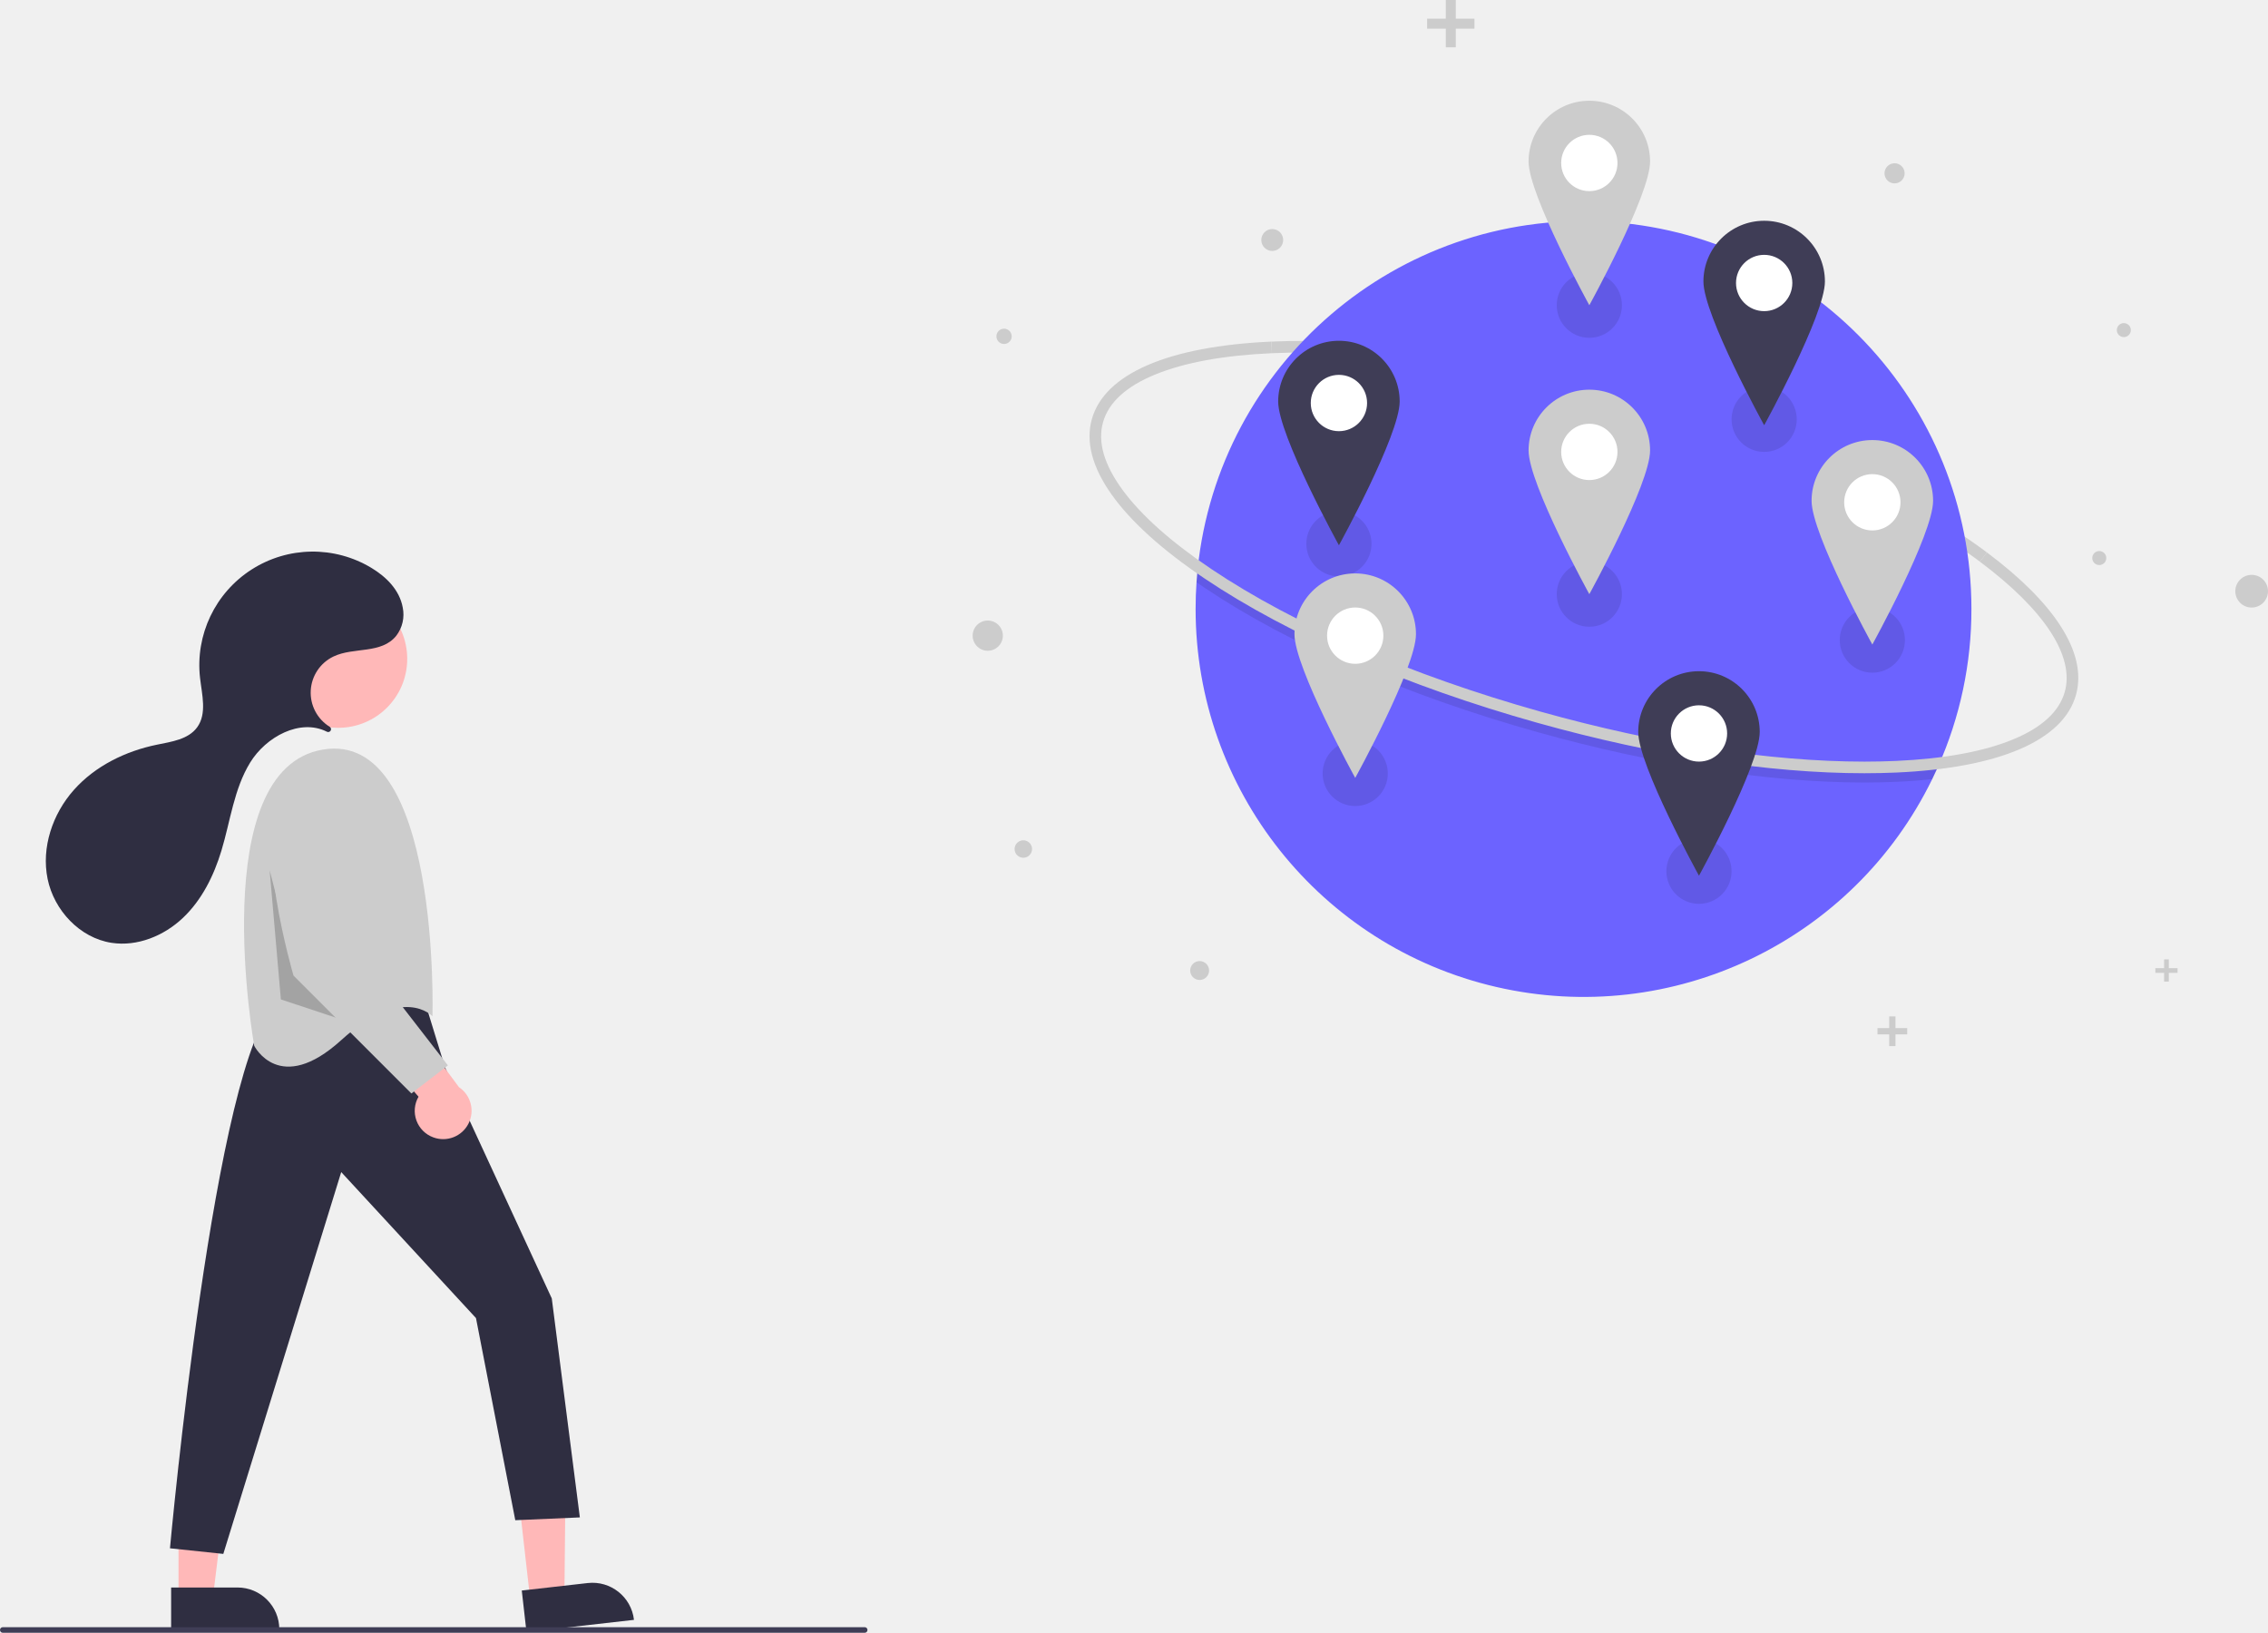
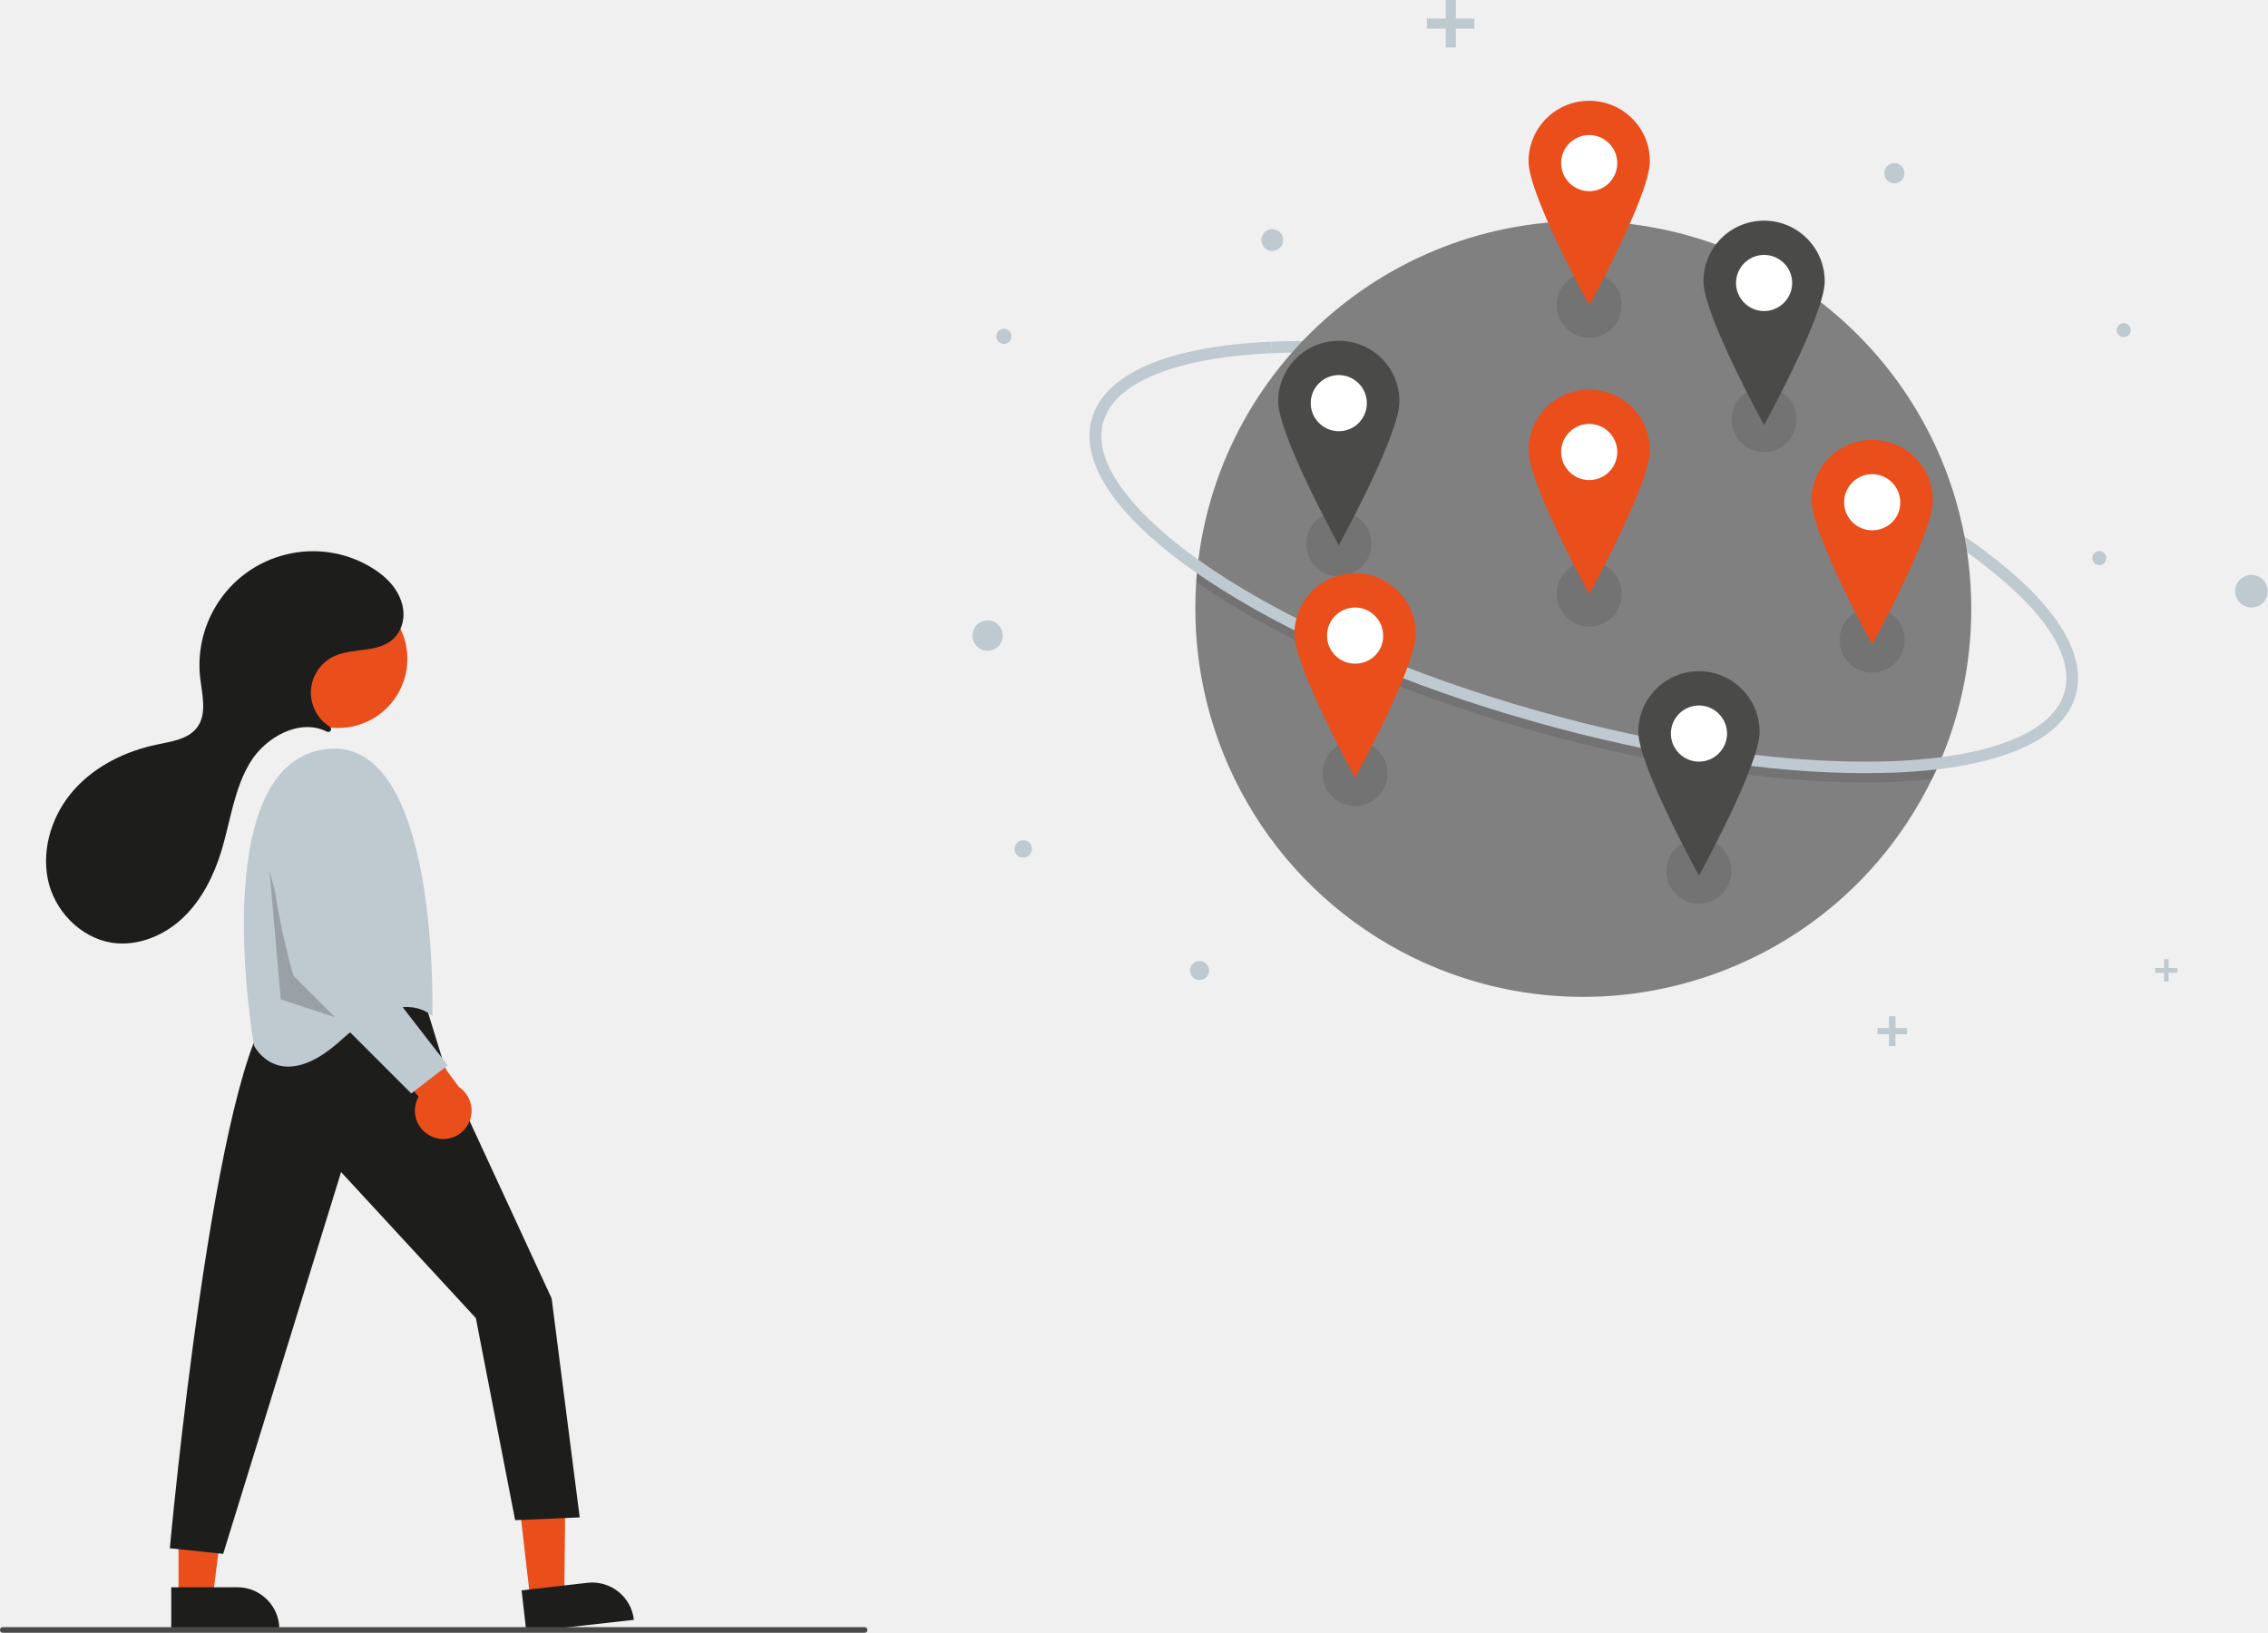
- <svg xmlns="http://www.w3.org/2000/svg" id="bfd7ed38-e2c2-4ce4-aa7c-70bac4bc4918" data-name="Layer 1" width="807.86" height="581.582" viewBox="0 0 807.86 581.582">
-   <path d="M901.327,359.286c-29.238-21.858-75.032-42.529-125.639-56.714-46.078-12.915-91.021-19.151-126.56-17.558l-.185-4.133c35.962-1.611,81.372,4.677,127.862,17.708,51.079,14.317,97.369,35.232,127,57.384Z" transform="translate(-196.0701 -159.2091)" fill="#ccc" />
-   <path d="M898.291,376.122a137.672,137.672,0,0,1-11.914,56.209q-.987,2.222-2.056,4.402a138.194,138.194,0,0,1-262.378-60.611q0-4.797.327-9.519.155-2.401.401-4.774a138.181,138.181,0,0,1,275.621,14.293Z" transform="translate(-196.0701 -159.2091)" fill="#6c63ff" />
-   <path d="M886.377,432.331q-.987,2.222-2.056,4.402-6.057.658-12.75.956c-3.694.165-7.496.248-11.381.248-33.931,0-74.767-6.263-116.484-17.954-46.491-13.031-88.552-31.259-118.437-51.327q-1.527-1.024-2.999-2.052.155-2.401.401-4.774,2.377,1.694,4.902,3.392c29.534,19.828,71.172,37.861,117.25,50.777,41.353,11.592,81.804,17.801,115.347,17.801q5.752,0,11.215-.244Q879.34,433.195,886.377,432.331Z" transform="translate(-196.0701 -159.2091)" opacity="0.1" style="isolation:isolate" />
-   <path d="M860.191,434.627c-33.93.001-74.769-6.263-116.484-17.955-46.491-13.031-88.553-31.259-118.439-51.327-30.509-20.487-44.816-40.673-40.284-56.841,4.531-16.168,27.246-25.978,63.958-27.624l.185,4.133c-17.144.768-31.116,3.316-41.528,7.574-10.386,4.247-16.655,9.978-18.632,17.034-1.978,7.056.4,15.21,7.065,24.236,6.682,9.048,17.294,18.487,31.542,28.054,29.53,19.829,71.17,37.863,117.249,50.778,41.354,11.591,81.802,17.802,115.347,17.803q5.749,0,11.213-.244c17.145-.768,31.116-3.316,41.528-7.574,10.386-4.247,16.655-9.978,18.632-17.033,3.551-12.669-7.18-29.132-30.217-46.354l2.477-3.313c11.855,8.863,20.63,17.598,26.082,25.964,5.845,8.969,7.743,17.32,5.641,24.819-4.532,16.168-27.246,25.978-63.958,27.624C867.875,434.545,864.075,434.627,860.191,434.627Z" transform="translate(-196.0701 -159.2091)" fill="#ccc" />
-   <circle cx="567.702" cy="52.235" r="1.583" fill="#f2f2f2" />
-   <circle cx="357.645" cy="119.801" r="2.724" fill="#ccc" />
-   <circle cx="351.839" cy="226.413" r="5.381" fill="#ccc" />
-   <circle cx="674.842" cy="61.735" r="3.586" fill="#ccc" />
-   <circle cx="802.037" cy="210.579" r="5.823" fill="#ccc" />
-   <circle cx="756.506" cy="117.58" r="2.498" fill="#ccc" />
-   <circle cx="453.173" cy="85.485" r="3.897" fill="#ccc" />
-   <circle cx="747.762" cy="198.772" r="2.498" fill="#ccc" />
-   <circle cx="364.506" cy="302.413" r="3.109" fill="#ccc" />
-   <circle cx="427.312" cy="345.691" r="3.367" fill="#ccc" />
-   <polygon points="525.2 6.645 518.555 6.645 518.555 0 514.99 0 514.99 6.645 508.342 6.645 508.342 10.213 514.99 10.213 514.99 16.858 518.555 16.858 518.555 10.213 525.2 10.213 525.2 6.645" fill="#ccc" />
-   <polygon points="679.342 366.201 675.168 366.201 675.168 362.029 672.93 362.029 672.93 366.201 668.758 366.201 668.758 368.44 672.93 368.44 672.93 372.612 675.168 372.612 675.168 368.44 679.342 368.44 679.342 366.201" fill="#ccc" />
-   <polygon points="775.646 344.844 772.527 344.844 772.527 341.725 770.852 341.725 770.852 344.844 767.733 344.844 767.733 346.519 770.852 346.519 770.852 349.638 772.527 349.638 772.527 346.519 775.646 346.519 775.646 344.844" fill="#ccc" />
-   <circle cx="566.119" cy="108.717" r="11.611" opacity="0.1" style="isolation:isolate" />
-   <circle cx="476.924" cy="193.69" r="11.611" opacity="0.1" style="isolation:isolate" />
-   <circle cx="605.175" cy="310.33" r="11.611" opacity="0.1" style="isolation:isolate" />
-   <circle cx="566.119" cy="211.635" r="11.611" opacity="0.1" style="isolation:isolate" />
-   <circle cx="482.729" cy="275.496" r="11.611" opacity="0.1" style="isolation:isolate" />
-   <circle cx="628.397" cy="149.357" r="11.611" opacity="0.1" style="isolation:isolate" />
-   <circle cx="666.925" cy="227.996" r="11.611" opacity="0.1" style="isolation:isolate" />
-   <circle cx="566.119" cy="160.968" r="15.306" fill="#fff" />
-   <path d="M762.189,298.01a21.639,21.639,0,0,0-21.639,21.639c0,11.951,21.639,51.195,21.639,51.195s21.639-39.244,21.639-51.195A21.639,21.639,0,0,0,762.189,298.01Zm0,32.195a10.028,10.028,0,1,1,10.028-10.028,10.028,10.028,0,0,1-10.028,10.028h0Z" transform="translate(-196.0701 -159.2091)" fill="#ccc" />
-   <circle cx="482.729" cy="226.413" r="15.306" fill="#fff" />
-   <path d="M678.799,363.455a21.639,21.639,0,0,0-21.639,21.639c0,11.951,21.639,51.195,21.639,51.195s21.639-39.244,21.639-51.195A21.639,21.639,0,0,0,678.799,363.455Zm0,32.195a10.028,10.028,0,1,1,10.028-10.028,10.028,10.028,0,0,1-10.028,10.028h0Z" transform="translate(-196.0701 -159.2091)" fill="#ccc" />
-   <circle cx="666.925" cy="178.912" r="15.306" fill="#fff" />
-   <path d="M862.995,315.955a21.639,21.639,0,0,0-21.639,21.639c0,11.951,21.639,51.195,21.639,51.195s21.639-39.244,21.639-51.195A21.639,21.639,0,0,0,862.995,315.955Zm0,32.195A10.028,10.028,0,1,1,873.023,338.121a10.028,10.028,0,0,1-10.028,10.028Z" transform="translate(-196.0701 -159.2091)" fill="#ccc" />
-   <circle cx="566.119" cy="58.05" r="15.306" fill="#fff" />
-   <path d="M762.189,195.093a21.639,21.639,0,0,0-21.639,21.639c0,11.951,21.639,51.195,21.639,51.195s21.639-39.244,21.639-51.195A21.639,21.639,0,0,0,762.189,195.093Zm0,32.195a10.028,10.028,0,1,1,10.028-10.028,10.028,10.028,0,0,1-10.028,10.028Z" transform="translate(-196.0701 -159.2091)" fill="#ccc" />
-   <circle cx="605.175" cy="261.246" r="15.306" fill="#fff" />
-   <path d="M801.245,398.288a21.639,21.639,0,0,0-21.639,21.639c0,11.951,21.639,51.195,21.639,51.195s21.639-39.244,21.639-51.195A21.639,21.639,0,0,0,801.245,398.288Zm0,32.195a10.028,10.028,0,1,1,10.028-10.028,10.028,10.028,0,0,1-10.028,10.028Z" transform="translate(-196.0701 -159.2091)" fill="#3f3d56" />
-   <circle cx="476.924" cy="143.551" r="15.306" fill="#fff" />
-   <path d="M672.994,280.593a21.639,21.639,0,0,0-21.639,21.639c0,11.951,21.639,51.195,21.639,51.195s21.639-39.244,21.639-51.195A21.639,21.639,0,0,0,672.994,280.593Zm0,32.195a10.028,10.028,0,1,1,10.028-10.028,10.028,10.028,0,0,1-10.028,10.028Z" transform="translate(-196.0701 -159.2091)" fill="#3f3d56" />
-   <circle cx="628.397" cy="100.801" r="15.306" fill="#fff" />
-   <path d="M824.467,237.843A21.639,21.639,0,0,0,802.828,259.482c0,11.951,21.639,51.195,21.639,51.195s21.639-39.244,21.639-51.195A21.639,21.639,0,0,0,824.467,237.843Zm0,32.195a10.028,10.028,0,1,1,10.028-10.028A10.028,10.028,0,0,1,824.467,270.038h0Z" transform="translate(-196.0701 -159.2091)" fill="#3f3d56" />
-   <polygon points="188.862 569.715 201.044 568.332 201.509 520.688 183.53 522.729 188.862 569.715" fill="#ffb8b8" />
-   <path d="M382.643,723.52h38.531a0,0,0,0,1,0,0v14.887a0,0,0,0,1,0,0H397.53a14.887,14.887,0,0,1-14.887-14.887v0A0,0,0,0,1,382.643,723.52Z" transform="translate(687.6026 1252.74) rotate(173.5259)" fill="#2f2e41" />
-   <polygon points="63.582 568.954 75.842 568.953 81.674 521.665 63.58 521.666 63.582 568.954" fill="#ffb8b8" />
-   <path d="M257.025,724.659h38.531a0,0,0,0,1,0,0v14.887a0,0,0,0,1,0,0H271.912a14.887,14.887,0,0,1-14.887-14.887v0A0,0,0,0,1,257.025,724.659Z" transform="translate(356.545 1304.984) rotate(179.9974)" fill="#2f2e41" />
-   <path d="M347.614,516.695l7,22.769,38,82.231,10,78-23,1-14-72-48-52-42,136-19-2s16-176,38-194C294.614,516.695,330.614,499.695,347.614,516.695Z" transform="translate(-196.0701 -159.2091)" fill="#2f2e41" />
-   <circle cx="120.492" cy="234.679" r="24.561" fill="#ffb8b8" />
-   <path d="M350.114,521.195s3-102-39-95-24.5,105.5-24.5,105.5,9,18,31-2S350.114,521.195,350.114,521.195Z" transform="translate(-196.0701 -159.2091)" fill="#ccc" />
-   <polygon points="96.044 309.986 105.927 347.869 120.984 362.927 100.044 355.986 96.044 309.986" opacity="0.2" />
-   <path d="M350.424,564.333a10.056,10.056,0,0,1-5.277-14.488l-23.359-27.043,18.414-2.397,19.359,26.048a10.11,10.11,0,0,1-9.137,17.88Z" transform="translate(-196.0701 -159.2091)" fill="#ffb8b8" />
-   <path d="M321.984,446.971l2.63,51.724,31,40-13,10-42-42s-15-51-4-66c4.125-5.625,8.672-7.172,12.744-6.908A13.78,13.78,0,0,1,321.984,446.971Z" transform="translate(-196.0701 -159.2091)" fill="#ccc" />
-   <path d="M313.641,419.695a1.014,1.014,0,0,0-.143-1.617,14.283,14.283,0,0,1,1.376-25.037c7.221-3.443,17.006-.764,22.344-7.38a12.409,12.409,0,0,0,2.303-10.077c-1.152-6.249-5.849-10.889-11.11-14.07a40.429,40.429,0,0,0-61.089,39.134c.679,6.014,2.535,12.758-1.041,17.641-3.147,4.297-9.088,5.103-14.307,6.171-11.193,2.29-21.992,7.574-29.588,16.108s-11.648,20.508-9.358,31.701,11.478,21.03,22.771,22.765c9.192,1.412,18.683-2.491,25.433-8.888s11.016-15.035,13.708-23.937c3.194-10.565,4.454-21.95,10.221-31.362,5.643-9.21,17.804-15.812,27.335-11.015a1.022,1.022,0,0,0,1.147-.137Z" transform="translate(-196.0701 -159.2091)" fill="#2f2e41" />
-   <path d="M504.07,740.791h-307a1,1,0,0,1,0-2h307a1,1,0,1,1,0,2Z" transform="translate(-196.0701 -159.2091)" fill="#3f3d56" />
+ <svg xmlns="http://www.w3.org/2000/svg" version="1.1" id="bfd7ed38-e2c2-4ce4-aa7c-70bac4bc4918" x="0px" y="0px" viewBox="0 0 807.9 581.6" style="enable-background:new 0 0 807.9 581.6;" xml:space="preserve">
+   <style type="text/css">
+ 	.st0{fill:#BFC9D0;}
+ 	.st1{fill:#818080;}
+ 	.st2{opacity:0.1;enable-background:new    ;}
+ 	.st3{fill:#F9E8D8;}
+ 	.st4{fill:#FFFFFF;}
+ 	.st5{fill:#E94E1B;}
+ 	.st6{fill:#4A4A49;}
+ 	.st7{fill:#1D1D1B;}
+ 	.st8{opacity:0.2;enable-background:new    ;}
+ </style>
+   <path class="st0" d="M705.3,200.1c-29.2-21.9-75-42.5-125.6-56.7c-46.1-12.9-91-19.2-126.6-17.6l-0.2-4.1  c36-1.6,81.4,4.7,127.9,17.7c51.1,14.3,97.4,35.2,127,57.4L705.3,200.1z" />
+   <path class="st1" d="M702.2,216.9c0,19.4-4,38.5-11.9,56.2c-0.7,1.5-1.3,2.9-2.1,4.4c-33.5,68.6-116.2,97-184.8,63.6  c-47.5-23.2-77.6-71.4-77.6-124.2c0-3.2,0.1-6.4,0.3-9.5c0.1-1.6,0.2-3.2,0.4-4.8c7.9-75.9,75.8-131,151.7-123.1  C648.7,86.8,702.2,146.1,702.2,216.9L702.2,216.9z" />
+   <path class="st2" d="M690.3,273.1c-0.7,1.5-1.3,2.9-2.1,4.4c-4,0.4-8.3,0.8-12.8,1c-3.7,0.2-7.5,0.2-11.4,0.2  c-33.9,0-74.8-6.3-116.5-18c-46.5-13-88.6-31.3-118.4-51.3c-1-0.7-2-1.4-3-2.1c0.1-1.6,0.2-3.2,0.4-4.8c1.6,1.1,3.2,2.3,4.9,3.4  c29.5,19.8,71.2,37.9,117.2,50.8c41.4,11.6,81.8,17.8,115.3,17.8c3.8,0,7.6-0.1,11.2-0.2C680.6,274.1,685.6,273.7,690.3,273.1z" />
+   <path class="st0" d="M664.1,275.4c-33.9,0-74.8-6.3-116.5-18c-46.5-13-88.6-31.3-118.4-51.3c-30.5-20.5-44.8-40.7-40.3-56.8  c4.5-16.2,27.2-26,64-27.6l0.2,4.1c-17.1,0.8-31.1,3.3-41.5,7.6c-10.4,4.2-16.7,10-18.6,17c-2,7.1,0.4,15.2,7.1,24.2  c6.7,9,17.3,18.5,31.5,28.1c29.5,19.8,71.2,37.9,117.2,50.8c41.4,11.6,81.8,17.8,115.3,17.8c3.8,0,7.6-0.1,11.2-0.2  c17.1-0.8,31.1-3.3,41.5-7.6c10.4-4.2,16.7-10,18.6-17c3.6-12.7-7.2-29.1-30.2-46.4l2.5-3.3c11.9,8.9,20.6,17.6,26.1,26  c5.8,9,7.7,17.3,5.6,24.8c-4.5,16.2-27.2,26-64,27.6C671.8,275.3,668,275.4,664.1,275.4z" />
+   <circle class="st3" cx="567.7" cy="52.2" r="1.6" />
+   <circle class="st0" cx="357.6" cy="119.8" r="2.7" />
+   <circle class="st0" cx="351.8" cy="226.4" r="5.4" />
+   <circle class="st0" cx="674.8" cy="61.7" r="3.6" />
+   <circle class="st0" cx="802" cy="210.6" r="5.8" />
+   <circle class="st0" cx="756.5" cy="117.6" r="2.5" />
+   <circle class="st0" cx="453.2" cy="85.5" r="3.9" />
+   <circle class="st0" cx="747.8" cy="198.8" r="2.5" />
+   <circle class="st0" cx="364.5" cy="302.4" r="3.1" />
+   <circle class="st0" cx="427.3" cy="345.7" r="3.4" />
+   <polygon class="st0" points="525.2,6.6 518.6,6.6 518.6,0 515,0 515,6.6 508.3,6.6 508.3,10.2 515,10.2 515,16.9 518.6,16.9   518.6,10.2 525.2,10.2 " />
+   <polygon class="st0" points="679.3,366.2 675.2,366.2 675.2,362 672.9,362 672.9,366.2 668.8,366.2 668.8,368.4 672.9,368.4   672.9,372.6 675.2,372.6 675.2,368.4 679.3,368.4 " />
+   <polygon class="st0" points="775.6,344.8 772.5,344.8 772.5,341.7 770.9,341.7 770.9,344.8 767.7,344.8 767.7,346.5 770.9,346.5   770.9,349.6 772.5,349.6 772.5,346.5 775.6,346.5 " />
+   <circle class="st2" cx="566.1" cy="108.7" r="11.6" />
+   <circle class="st2" cx="476.9" cy="193.7" r="11.6" />
+   <circle class="st2" cx="605.2" cy="310.3" r="11.6" />
+   <circle class="st2" cx="566.1" cy="211.6" r="11.6" />
+   <circle class="st2" cx="482.7" cy="275.5" r="11.6" />
+   <circle class="st2" cx="628.4" cy="149.4" r="11.6" />
+   <circle class="st2" cx="666.9" cy="228" r="11.6" />
+   <circle class="st4" cx="566.1" cy="161" r="15.3" />
+   <path class="st5" d="M566.1,138.8c-12,0-21.6,9.7-21.6,21.6s21.6,51.2,21.6,51.2s21.6-39.2,21.6-51.2S578.1,138.8,566.1,138.8z   M566.1,171c-5.5,0-10-4.5-10-10s4.5-10,10-10c5.5,0,10,4.5,10,10S571.7,171,566.1,171L566.1,171L566.1,171z" />
+   <circle class="st4" cx="482.7" cy="226.4" r="15.3" />
+   <path class="st5" d="M482.7,204.2c-12,0-21.6,9.7-21.6,21.6s21.6,51.2,21.6,51.2s21.6-39.2,21.6-51.2  C504.4,213.9,494.7,204.2,482.7,204.2z M482.7,236.4c-5.5,0-10-4.5-10-10s4.5-10,10-10c5.5,0,10,4.5,10,10  C492.8,232,488.3,236.4,482.7,236.4L482.7,236.4L482.7,236.4z" />
+   <circle class="st4" cx="666.9" cy="178.9" r="15.3" />
+   <path class="st5" d="M666.9,156.7c-12,0-21.6,9.7-21.6,21.6c0,0,0,0,0,0c0,12,21.6,51.2,21.6,51.2s21.6-39.2,21.6-51.2  C688.6,166.4,678.9,156.7,666.9,156.7L666.9,156.7z M666.9,188.9c-5.5,0-10-4.5-10-10s4.5-10,10-10c5.5,0,10,4.5,10,10  C677,184.5,672.5,188.9,666.9,188.9L666.9,188.9z" />
+   <circle class="st4" cx="566.1" cy="58.1" r="15.3" />
+   <path class="st5" d="M566.1,35.9c-12,0-21.6,9.7-21.6,21.6c0,12,21.6,51.2,21.6,51.2s21.6-39.2,21.6-51.2  C587.8,45.6,578.1,35.9,566.1,35.9z M566.1,68.1c-5.5,0-10-4.5-10-10s4.5-10,10-10c5.5,0,10,4.5,10,10S571.7,68.1,566.1,68.1  L566.1,68.1L566.1,68.1z" />
+   <circle class="st4" cx="605.2" cy="261.2" r="15.3" />
+   <path class="st6" d="M605.2,239.1c-12,0-21.6,9.7-21.6,21.6c0,12,21.6,51.2,21.6,51.2s21.6-39.2,21.6-51.2  C626.8,248.8,617.1,239.1,605.2,239.1L605.2,239.1z M605.2,271.3c-5.5,0-10-4.5-10-10c0-5.5,4.5-10,10-10c5.5,0,10,4.5,10,10  C615.2,266.8,610.7,271.3,605.2,271.3L605.2,271.3z" />
+   <circle class="st4" cx="476.9" cy="143.6" r="15.3" />
+   <path class="st6" d="M476.9,121.4c-12,0-21.6,9.7-21.6,21.6s21.6,51.2,21.6,51.2s21.6-39.2,21.6-51.2S488.9,121.4,476.9,121.4z   M476.9,153.6c-5.5,0-10-4.5-10-10s4.5-10,10-10c5.5,0,10,4.5,10,10S482.5,153.6,476.9,153.6C476.9,153.6,476.9,153.6,476.9,153.6z" />
+   <circle class="st4" cx="628.4" cy="100.8" r="15.3" />
+   <path class="st6" d="M628.4,78.6c-12,0-21.6,9.7-21.6,21.6c0,12,21.6,51.2,21.6,51.2s21.6-39.2,21.6-51.2  C650,88.3,640.3,78.6,628.4,78.6z M628.4,110.8c-5.5,0-10-4.5-10-10s4.5-10,10-10c5.5,0,10,4.5,10,10S633.9,110.8,628.4,110.8  L628.4,110.8L628.4,110.8L628.4,110.8z" />
+   <polygon class="st5" points="188.9,569.7 201,568.3 201.5,520.7 183.5,522.7 " />
+   <path class="st7" d="M225.8,577l-38.3,4.3l0,0l-1.7-14.8l0,0l23.5-2.7C217.5,562.9,224.9,568.8,225.8,577L225.8,577L225.8,577z" />
+   <polygon class="st5" points="63.6,569 75.8,569 81.7,521.7 63.6,521.7 " />
+   <path class="st7" d="M99.5,580.3l-38.5,0l0,0l0-14.9l0,0l23.6,0C92.8,565.4,99.5,572.1,99.5,580.3L99.5,580.3L99.5,580.3z" />
+   <path class="st7" d="M151.5,357.5l7,22.8l38,82.2l10,78l-23,1l-14-72l-48-52l-42,136l-19-2c0,0,16-176,38-194  C98.5,357.5,134.5,340.5,151.5,357.5z" />
+   <circle class="st5" cx="120.5" cy="234.7" r="24.6" />
+   <path class="st0" d="M154,362c0,0,3-102-39-95S90.5,372.5,90.5,372.5s9,18,31-2S154,362,154,362z" />
+   <polygon class="st8" points="96,310 105.9,347.9 121,362.9 100,356 " />
+   <path class="st5" d="M154.4,405.1c-5.2-1.9-7.9-7.7-6-12.9c0.2-0.6,0.5-1.1,0.7-1.6l-23.4-27l18.4-2.4l19.4,26  c4.6,3.1,5.9,9.4,2.8,14C163.7,405.2,158.7,406.7,154.4,405.1L154.4,405.1z" />
+   <path class="st0" d="M125.9,287.8l2.6,51.7l31,40l-13,10l-42-42c0,0-15-51-4-66c4.1-5.6,8.7-7.2,12.7-6.9  C120.2,275.2,125.6,280.8,125.9,287.8z" />
+   <path class="st7" d="M117.6,260.5c0.4-0.4,0.5-1,0.1-1.4c-0.1-0.1-0.1-0.1-0.2-0.2c-6.7-4.2-8.8-13-4.6-19.7c1.4-2.3,3.5-4.2,6-5.4  c7.2-3.4,17-0.8,22.3-7.4c2.2-2.9,3-6.5,2.3-10.1c-1.2-6.2-5.8-10.9-11.1-14.1c-19.1-11.6-44-5.4-55.5,13.7  c-4.6,7.6-6.6,16.6-5.6,25.5c0.7,6,2.5,12.8-1,17.6c-3.1,4.3-9.1,5.1-14.3,6.2c-11.2,2.3-22,7.6-29.6,16.1s-11.6,20.5-9.4,31.7  s11.5,21,22.8,22.8c9.2,1.4,18.7-2.5,25.4-8.9s11-15,13.7-23.9c3.2-10.6,4.5-22,10.2-31.4c5.6-9.2,17.8-15.8,27.3-11  C116.8,260.8,117.3,260.8,117.6,260.5L117.6,260.5z" />
+   <path class="st6" d="M308,581.6H1c-0.6,0-1-0.4-1-1s0.4-1,1-1h307c0.6,0,1,0.4,1,1S308.6,581.6,308,581.6z" />
</svg>
